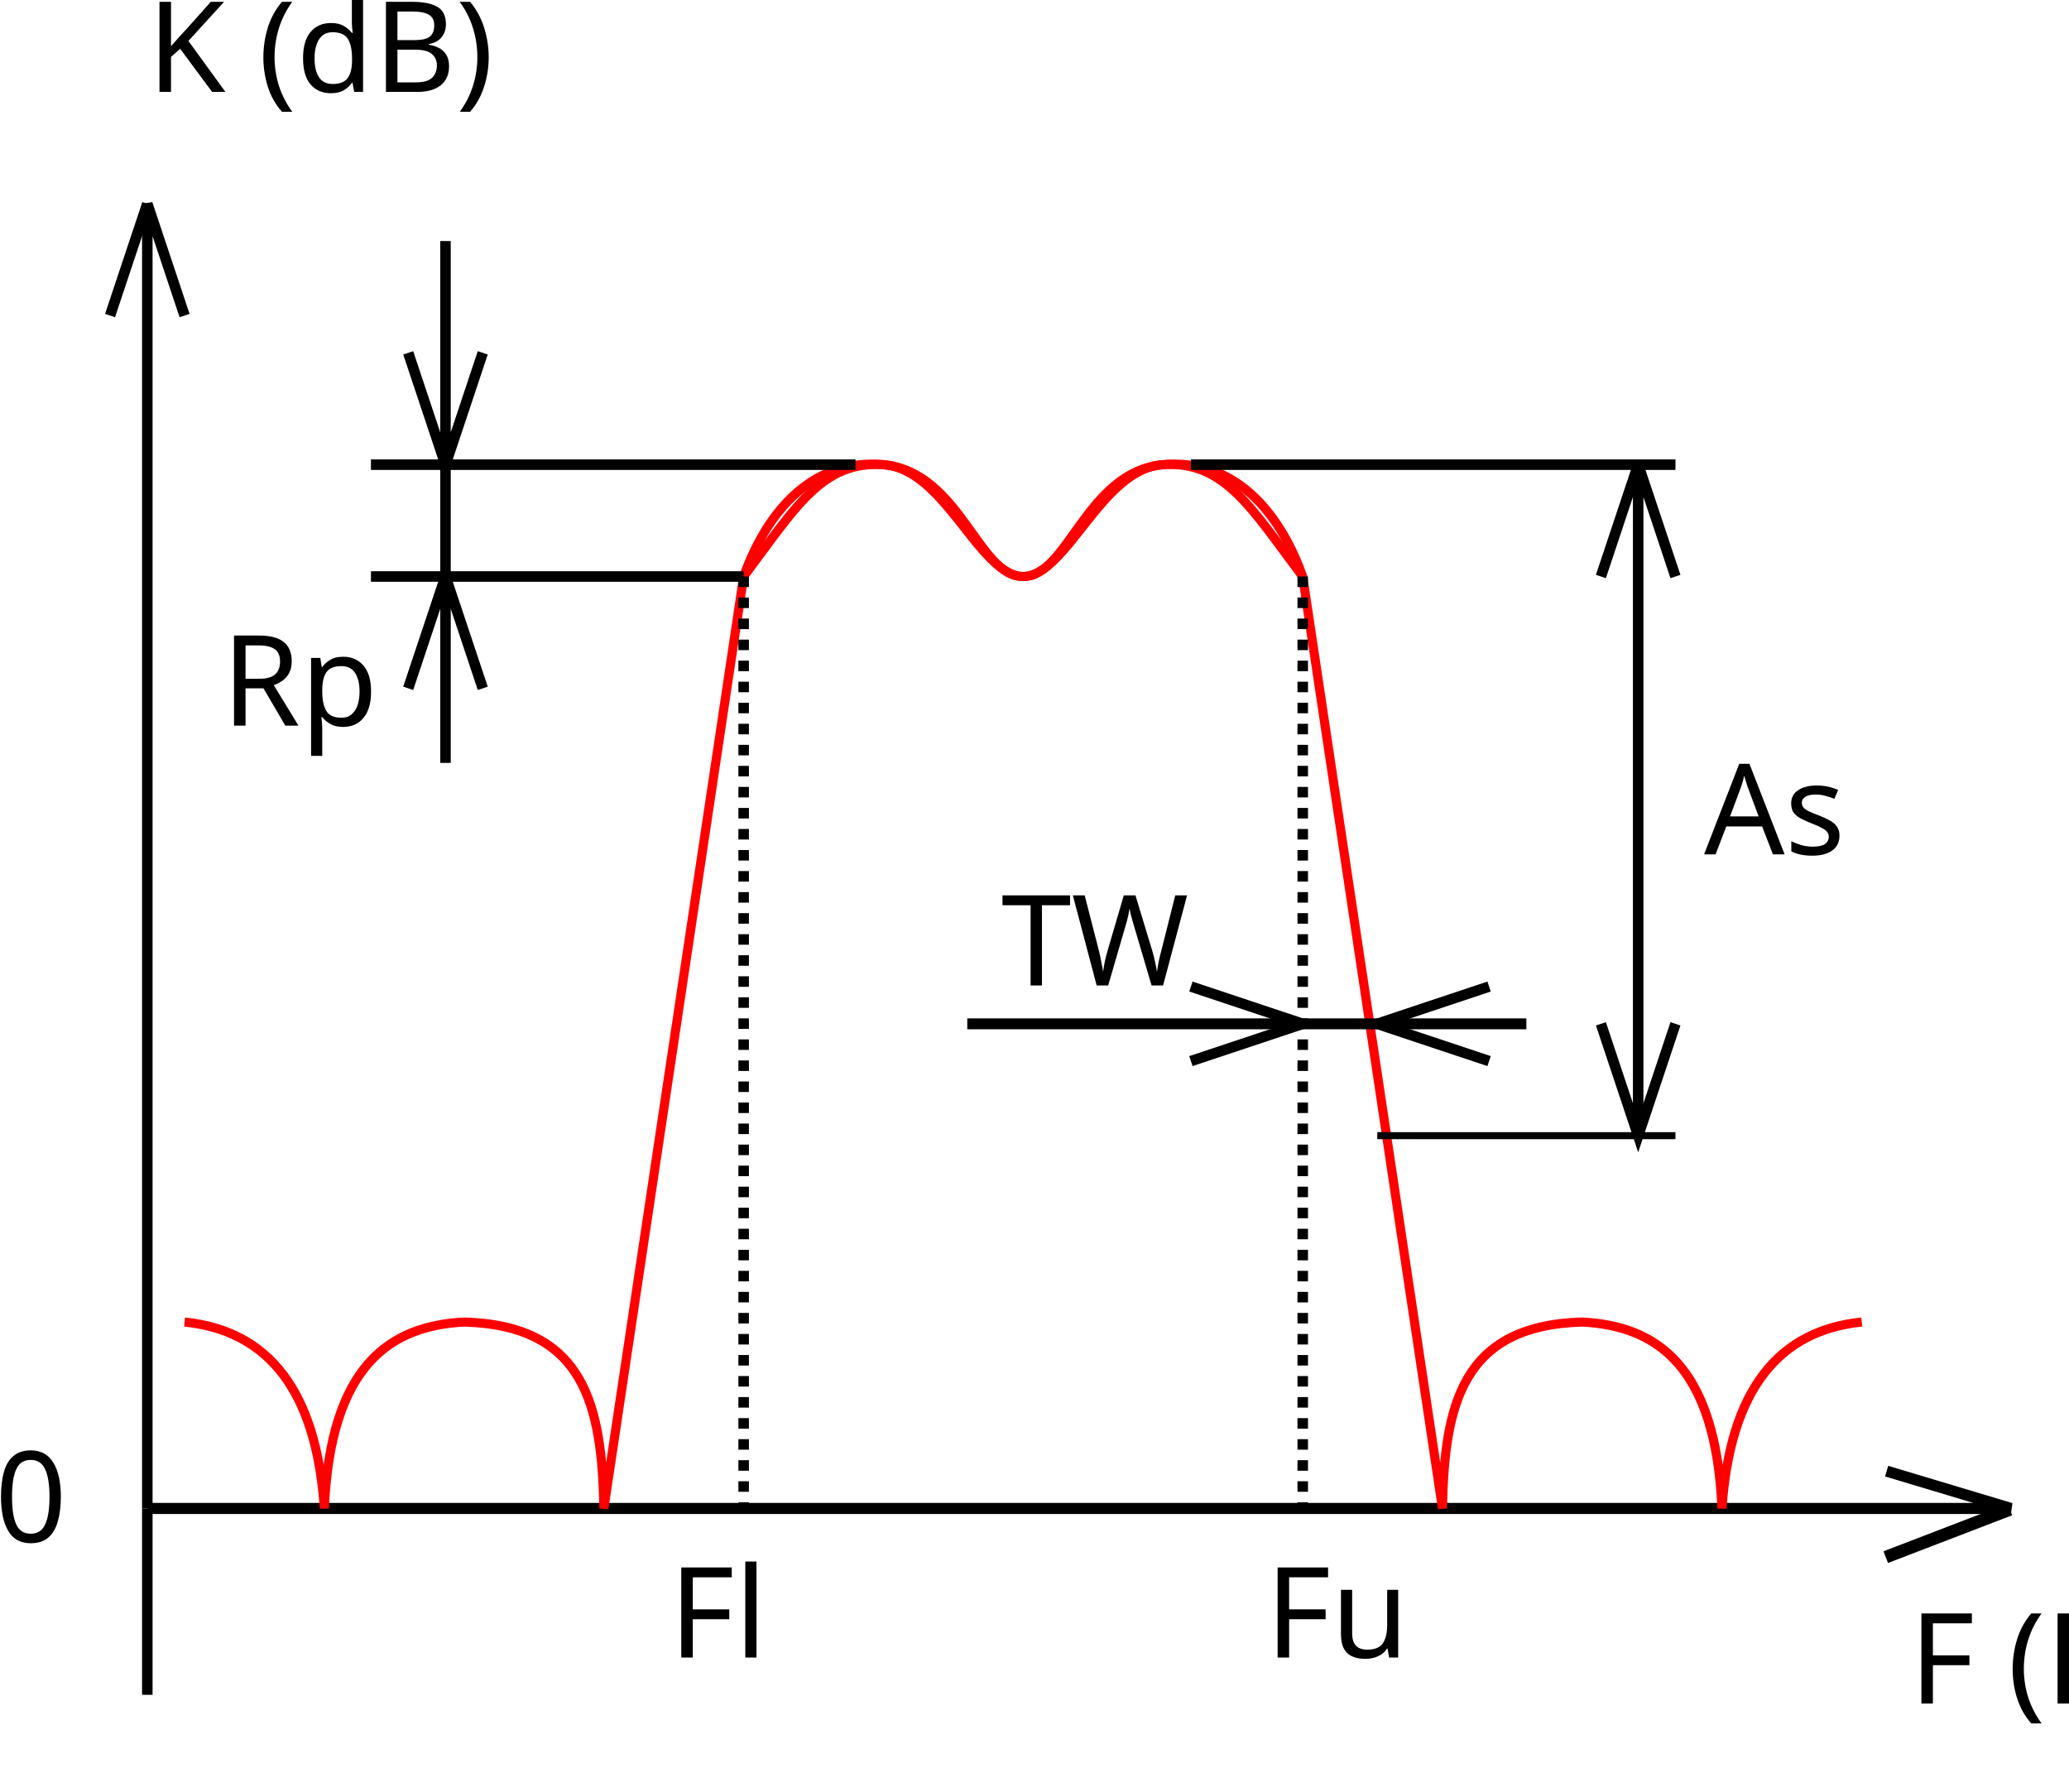
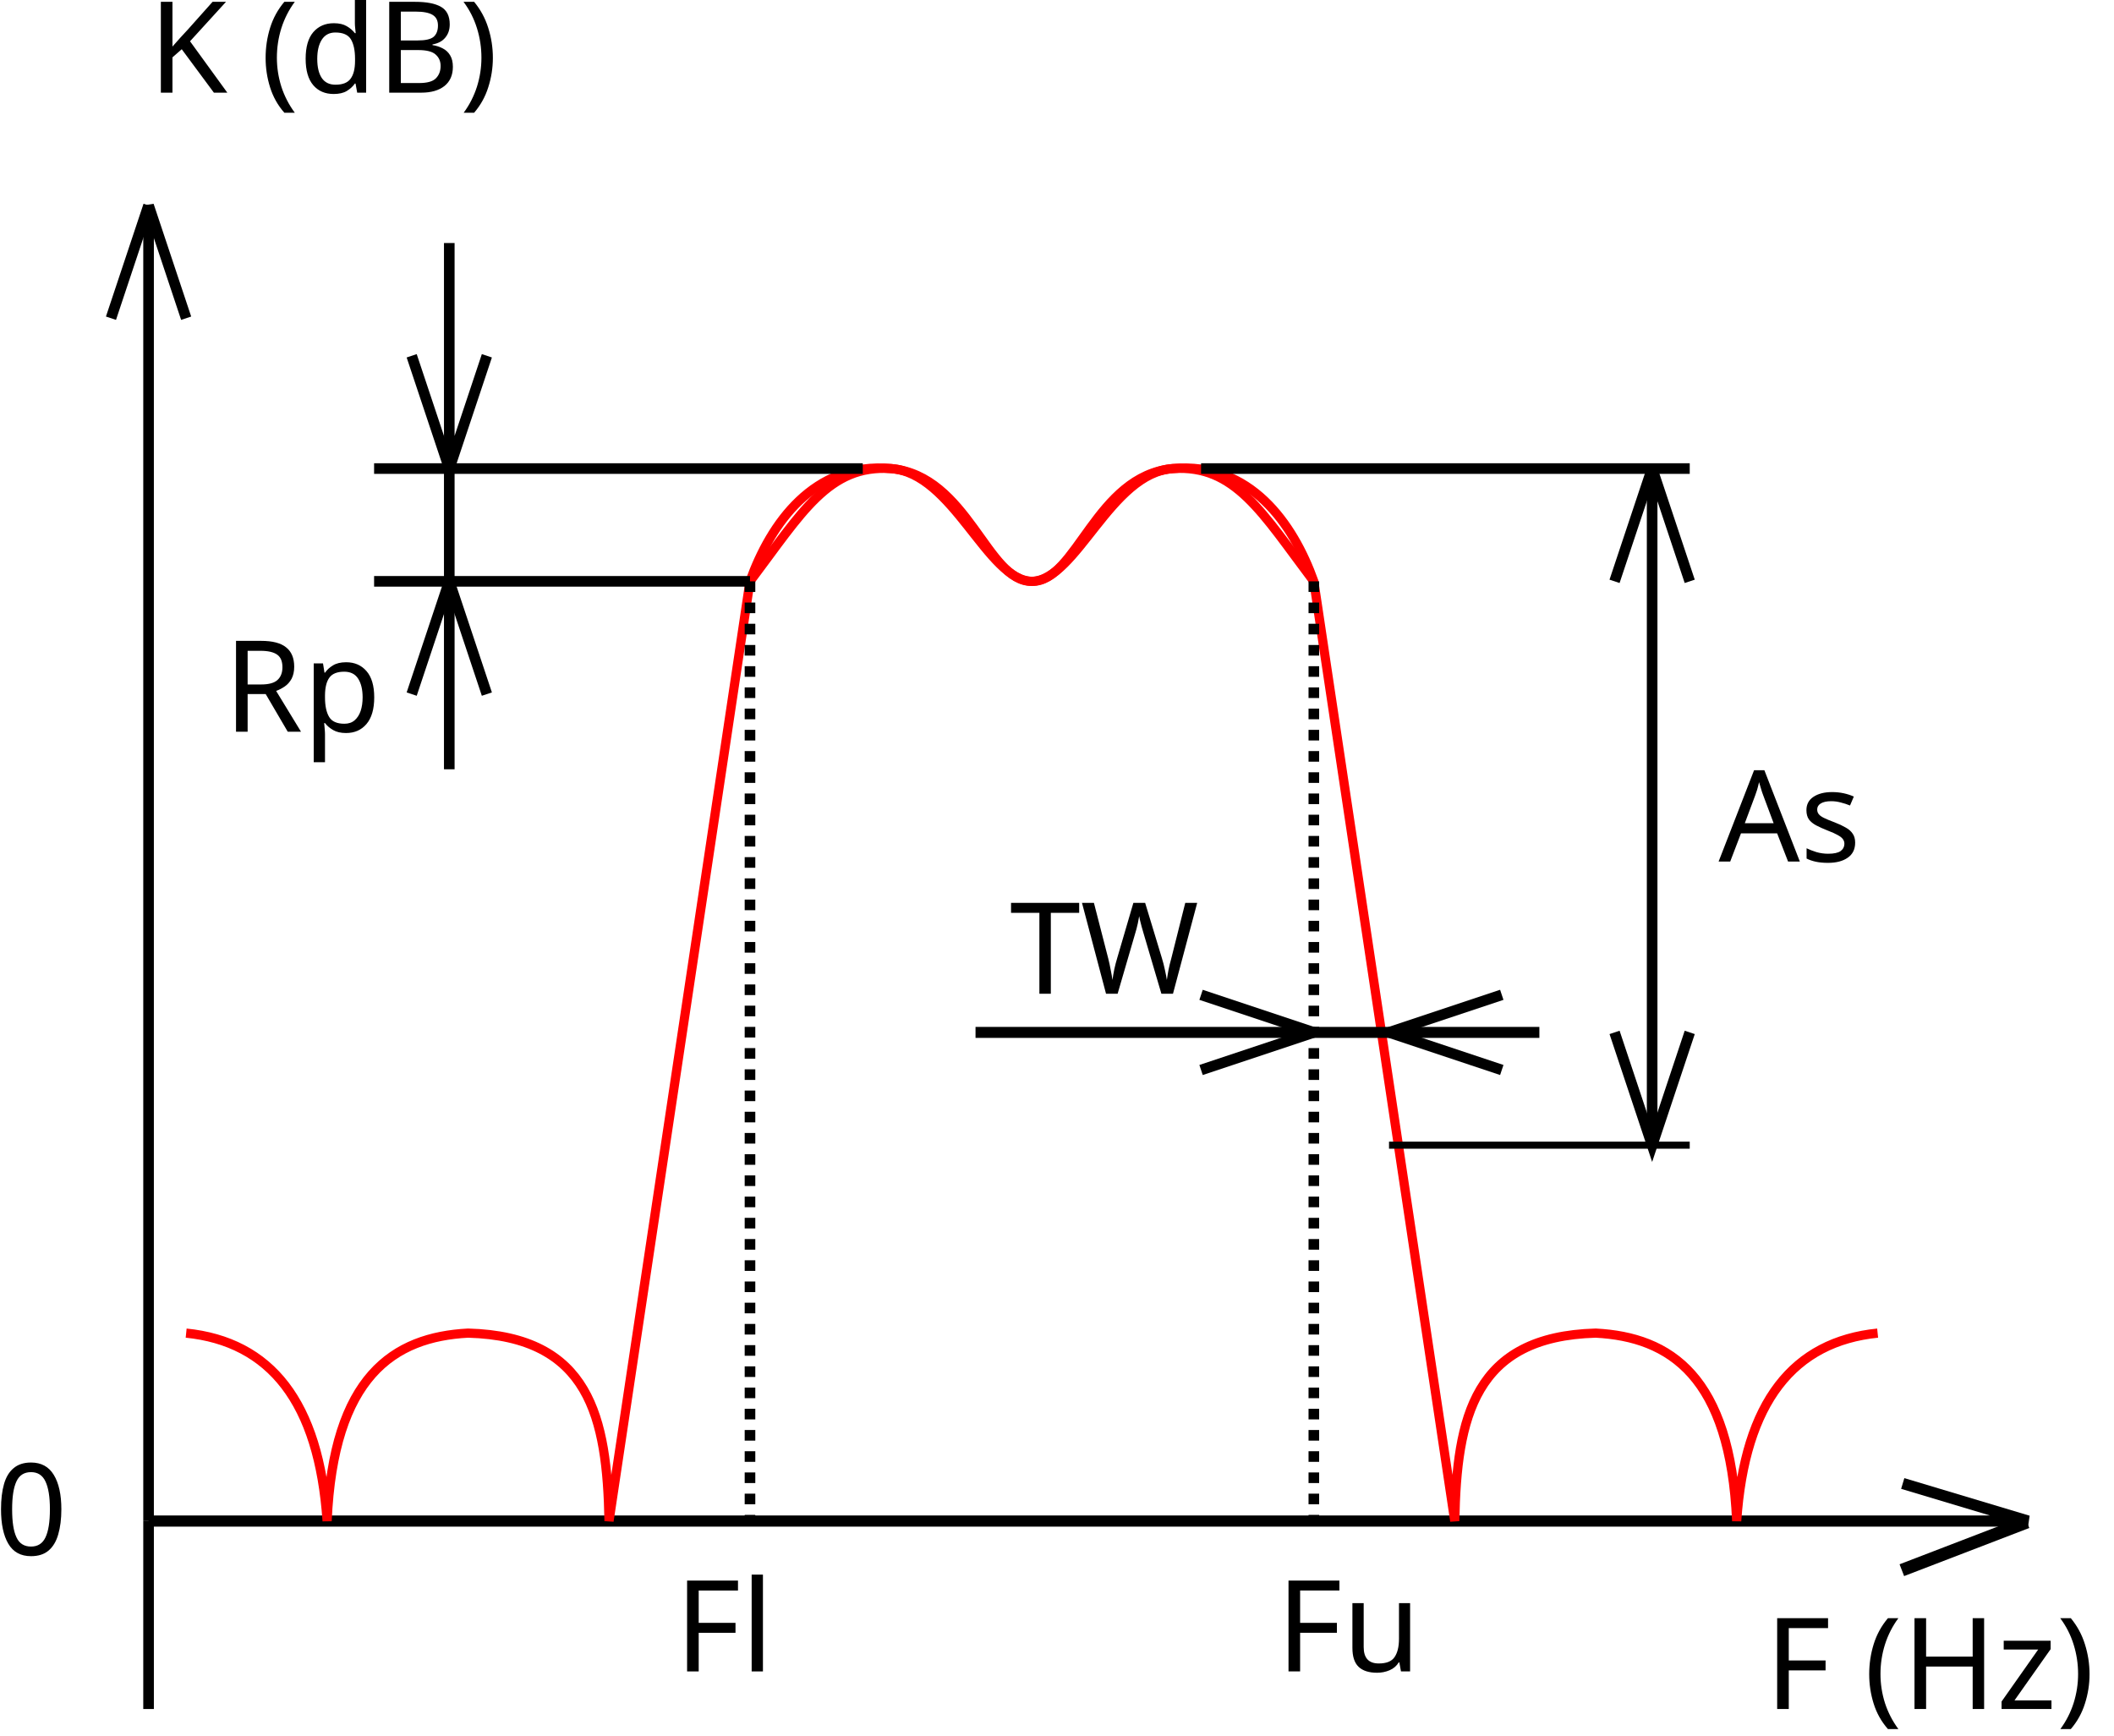
- <svg xmlns="http://www.w3.org/2000/svg" width="196.694" height="170.28" id="svg2" version="1.1">
+ <svg xmlns="http://www.w3.org/2000/svg" width="199.273" height="163.624" id="svg2" version="1.1">
  <defs id="defs4">
    <marker orient="auto" refY="0" refX="0" id="Arrow1Lstart" style="overflow:visible">
      <path id="path3763" d="M 0,0 5,-5 -12.5,0 5,5 0,0 z" style="fill-rule:evenodd;stroke:#000000;stroke-width:1pt" transform="matrix(0.8,0,0,0.8,10,0)" />
    </marker>
    <marker orient="auto" refY="0" refX="0" id="Arrow1Lend" style="overflow:visible">
      <path id="path3766" d="M 0,0 5,-5 -12.5,0 5,5 0,0 z" style="fill-rule:evenodd;stroke:#000000;stroke-width:1pt" transform="matrix(-0.8,0,0,-0.8,-10,0)" />
    </marker>
    <marker orient="auto" refY="0" refX="0" id="Arrow1Lend-0" style="overflow:visible">
      <path id="path3766-7" d="M 0,0 5,-5 -12.5,0 5,5 0,0 z" style="fill-rule:evenodd;stroke:#000000;stroke-width:1pt" transform="matrix(-0.8,0,0,-0.8,-10,0)" />
    </marker>
    <marker orient="auto" refY="0" refX="0" id="marker5927" style="overflow:visible">
      <path id="path5929" d="M 0,0 5,-5 -12.5,0 5,5 0,0 z" style="fill-rule:evenodd;stroke:#000000;stroke-width:1pt" transform="matrix(-0.8,0,0,-0.8,-10,0)" />
    </marker>
  </defs>
  <g id="layer1" transform="translate(-3.712333,-5.436878)">
    <path style="fill:none;stroke:#000000;stroke-width:1px;stroke-linecap:butt;stroke-linejoin:miter;stroke-opacity:1;marker-end:none" d="m 17.717,148.819 0,-124.016 3.543,10.63" id="path2987" />
    <path style="fill:none;stroke:#000000;stroke-width:1.054px;stroke-linecap:butt;stroke-linejoin:miter;stroke-opacity:1;marker-end:none" d="m 17.717,148.819 177.165,0 -11.811,-3.543" id="path3757" />
-     <path style="fill:none;stroke:#ff0000;stroke-width:0.866;stroke-linecap:butt;stroke-linejoin:miter;stroke-opacity:1;stroke-miterlimit:4;stroke-dasharray:none" d="m 74.409,60.236 c 4.863,-6.438 7.401,-11.024 13.287,-10.63 5.886,0.394 9.061,10.544 13.287,10.63 4.226,0.085 6.02,-9.97 13.287,-10.63 7.268,-0.66 11.349,5.197 13.287,10.63 l 13.287,88.583 c 0.182,-9.799 1.83,-17.403 13.287,-17.717 7.002,0.365 12.694,4.057 13.287,17.717 0.764,-11.281 5.381,-16.911 13.287,-17.717" id="path4385" />
+     <path style="fill:none;stroke:#ff0000;stroke-width:0.866;stroke-linecap:butt;stroke-linejoin:miter;stroke-miterlimit:4;stroke-opacity:1;stroke-dasharray:none" d="m 74.409,60.236 c 4.863,-6.438 7.401,-11.024 13.287,-10.63 5.886,0.394 9.061,10.544 13.287,10.63 4.226,0.085 6.02,-9.97 13.287,-10.63 7.268,-0.66 11.349,5.197 13.287,10.63 l 13.287,88.583 c 0.182,-9.799 1.83,-17.403 13.287,-17.717 7.002,0.365 12.694,4.057 13.287,17.717 0.764,-11.281 5.381,-16.911 13.287,-17.717" id="path4385" />
    <path style="fill:none;stroke:#000000;stroke-width:1px;stroke-linecap:butt;stroke-linejoin:miter;stroke-opacity:1;marker-end:none" d="m 46.063,28.346 0,21.26 3.543,-10.63" id="path4391" />
    <path style="fill:none;stroke:#000000;stroke-width:1px;stroke-linecap:butt;stroke-linejoin:miter;stroke-opacity:1;marker-end:none" d="m 46.063,77.953 0,-17.717" id="path4575" />
    <path style="fill:none;stroke:#000000;stroke-width:1px;stroke-linecap:butt;stroke-linejoin:miter;stroke-opacity:1" d="m 46.063,49.606 0,10.63" id="path4759" />
    <text xml:space="preserve" style="font-size:12px;font-style:normal;font-weight:normal;line-height:125%;letter-spacing:0px;word-spacing:0px;fill:#000000;fill-opacity:1;stroke:none;font-family:Sans" x="24.803" y="74.409" id="text4761">
      <tspan id="tspan4763" x="24.803" y="74.409">Rp</tspan>
    </text>
    <path style="fill:none;stroke:#000000;stroke-width:1px;stroke-linecap:butt;stroke-linejoin:miter;stroke-opacity:1" d="m 17.717,148.819 0,17.717" id="path5143" />
    <path style="fill:none;stroke:#000000;stroke-width:0.667px;stroke-linecap:butt;stroke-linejoin:miter;stroke-opacity:1" d="m 134.646,113.386 28.346,0" id="path5525" />
    <path style="fill:none;stroke:#000000;stroke-width:1px;stroke-linecap:butt;stroke-linejoin:miter;stroke-opacity:1;marker-start:none;marker-end:none" d="m 159.449,113.386 0,-63.78 3.543,10.63" id="path5527" />
    <text xml:space="preserve" style="font-size:12px;font-style:normal;font-weight:normal;line-height:125%;letter-spacing:0px;word-spacing:0px;fill:#000000;fill-opacity:1;stroke:none;font-family:Sans" x="165.714" y="86.648" id="text5897">
      <tspan id="tspan5899" x="165.714" y="86.648">As</tspan>
    </text>
    <text xml:space="preserve" style="font-size:12px;font-style:normal;font-weight:normal;line-height:125%;letter-spacing:0px;word-spacing:0px;fill:#000000;fill-opacity:1;stroke:none;font-family:Sans" x="17.717" y="14.173" id="text5901">
      <tspan id="tspan5903" x="17.717" y="14.173">K (dB)</tspan>
    </text>
-     <text xml:space="preserve" style="font-size:12px;font-style:normal;font-weight:normal;line-height:125%;letter-spacing:0px;word-spacing:0px;fill:#000000;fill-opacity:1;stroke:none;font-family:Sans" x="185.217" y="167.362" id="text5905">
-       <tspan id="tspan5907" x="185.217" y="167.362">F (Hz)</tspan>
+     <text xml:space="preserve" style="font-size:12px;font-style:normal;font-weight:normal;line-height:125%;letter-spacing:0px;word-spacing:0px;fill:#000000;fill-opacity:1;stroke:none;font-family:Sans" x="170.079" y="166.535" id="text5905">
+       <tspan id="tspan5907" x="170.079" y="166.535">F (Hz)</tspan>
    </text>
    <text xml:space="preserve" style="font-size:12px;font-style:normal;font-weight:normal;line-height:125%;letter-spacing:0px;word-spacing:0px;fill:#000000;fill-opacity:1;stroke:none;font-family:Sans" x="3.214" y="152.005" id="text5909">
      <tspan id="tspan5911" x="3.214" y="152.005">0</tspan>
    </text>
    <path style="fill:none;stroke:#000000;stroke-width:1px;stroke-linecap:butt;stroke-linejoin:miter;stroke-opacity:1" d="M 38.807,33.539 42.351,44.169" id="path6761" transform="translate(3.712333,5.436878)" />
    <path style="fill:none;stroke:#000000;stroke-width:1px;stroke-linecap:butt;stroke-linejoin:miter;stroke-opacity:1" d="M 45.894,65.429 42.351,54.799 38.807,65.429" id="path6763" transform="translate(3.712333,5.436878)" />
    <path style="fill:none;stroke:#000000;stroke-width:1px;stroke-linecap:butt;stroke-linejoin:miter;stroke-opacity:1" d="M 14.004,19.366 10.461,29.996" id="path7141" transform="translate(3.712333,5.436878)" />
    <path style="fill:none;stroke:#000000;stroke-width:1.192px;stroke-linecap:butt;stroke-linejoin:miter;stroke-opacity:1" d="m 194.786,148.915 -11.8,4.534" id="path7711" />
    <path style="fill:none;stroke:#000000;stroke-width:1px;stroke-linecap:butt;stroke-linejoin:miter;stroke-opacity:1" d="m 155.736,44.169 -3.543,10.63" id="path8657" transform="translate(3.712333,5.436878)" />
    <path style="fill:none;stroke:#000000;stroke-width:1px;stroke-linecap:butt;stroke-linejoin:miter;stroke-opacity:1" d="m 159.28,97.319 -3.543,10.63 -3.543,-10.63" id="path8659" transform="translate(3.712333,5.436878)" />
    <path style="fill:none;stroke:#ff0000;stroke-width:0.866;stroke-linecap:butt;stroke-linejoin:miter;stroke-miterlimit:4;stroke-opacity:1;stroke-dasharray:none" d="m 21.26,131.102 c 7.906,0.806 12.523,6.436 13.287,17.717 0.593,-13.659 6.286,-17.351 13.287,-17.717 11.458,0.314 13.105,7.918 13.287,17.717 l 13.287,-88.583 c 1.939,-5.433 6.02,-11.29 13.287,-10.63 7.268,0.66 9.061,10.715 13.287,10.63 4.226,-0.085 7.401,-10.236 13.287,-10.63 5.886,-0.394 8.424,4.192 13.287,10.63" id="path4385-1" />
    <path style="fill:none;stroke:#000000;stroke-width:1px;stroke-linecap:butt;stroke-linejoin:miter;stroke-opacity:1" d="m 35.264,44.169 46.063,0" id="path4095" transform="translate(3.712333,5.436878)" />
    <path style="fill:none;stroke:#000000;stroke-width:1px;stroke-linecap:butt;stroke-linejoin:miter;stroke-opacity:1" d="m 35.264,54.799 35.433,0" id="path4097" transform="translate(3.712333,5.436878)" />
    <path style="fill:none;stroke:#000000;stroke-width:1px;stroke-linecap:butt;stroke-linejoin:miter;stroke-opacity:1" d="m 113.217,44.169 46.063,0" id="path4099" transform="translate(3.712333,5.436878)" />
    <text xml:space="preserve" style="font-size:12px;font-style:normal;font-weight:normal;line-height:125%;letter-spacing:0px;word-spacing:0px;fill:#000000;fill-opacity:1;stroke:none;font-family:Sans" x="67.323" y="162.992" id="text4293">
      <tspan x="67.323" y="162.992" id="tspan4297">Fl</tspan>
    </text>
    <text xml:space="preserve" style="font-size:12px;font-style:normal;font-weight:normal;line-height:125%;letter-spacing:0px;word-spacing:0px;fill:#000000;fill-opacity:1;stroke:none;font-family:Sans" x="124.016" y="162.992" id="text4301">
      <tspan id="tspan4303" x="124.016" y="162.992">Fu</tspan>
    </text>
-     <path style="fill:none;stroke:#000000;stroke-width:1;stroke-linecap:butt;stroke-linejoin:miter;stroke-opacity:1;stroke-miterlimit:4;stroke-dasharray:1,1;stroke-dashoffset:0" d="m 70.697,54.799 0,88.583" id="path4305" transform="translate(3.712333,5.436878)" />
-     <path style="fill:none;stroke:#000000;stroke-width:1;stroke-linecap:butt;stroke-linejoin:miter;stroke-opacity:1;stroke-miterlimit:4;stroke-dasharray:1,1;stroke-dashoffset:0" d="m 123.847,54.799 0,88.583" id="path4307" transform="translate(3.712333,5.436878)" />
+     <path style="fill:none;stroke:#000000;stroke-width:1;stroke-linecap:butt;stroke-linejoin:miter;stroke-miterlimit:4;stroke-opacity:1;stroke-dasharray:1, 1;stroke-dashoffset:0" d="m 70.697,54.799 0,88.583" id="path4305" transform="translate(3.712333,5.436878)" />
+     <path style="fill:none;stroke:#000000;stroke-width:1;stroke-linecap:butt;stroke-linejoin:miter;stroke-miterlimit:4;stroke-opacity:1;stroke-dasharray:1, 1;stroke-dashoffset:0" d="m 123.847,54.799 0,88.583" id="path4307" transform="translate(3.712333,5.436878)" />
    <path style="fill:none;stroke:#000000;stroke-width:1px;stroke-linecap:butt;stroke-linejoin:miter;stroke-opacity:1" d="m 116.929,106.299 10.63,-3.543 -10.63,-3.543" id="path6763-1" />
    <path style="fill:none;stroke:#000000;stroke-width:1.035px;stroke-linecap:butt;stroke-linejoin:miter;stroke-opacity:1" d="m 95.669,102.756 53.15,0" id="path4343" />
    <path style="fill:none;stroke:#000000;stroke-width:1px;stroke-linecap:butt;stroke-linejoin:miter;stroke-opacity:1" d="m 145.276,106.299 -10.63,-3.543 10.63,-3.543" id="path6763-1-7" />
    <text xml:space="preserve" style="font-size:12px;font-style:normal;font-weight:normal;line-height:125%;letter-spacing:0px;word-spacing:0px;fill:#000000;fill-opacity:1;stroke:none;font-family:Sans" x="95.179" y="93.673" id="text4365" transform="translate(3.712333,5.436878)">
      <tspan id="tspan4367" x="95.179" y="93.673">TW</tspan>
    </text>
  </g>
</svg>
